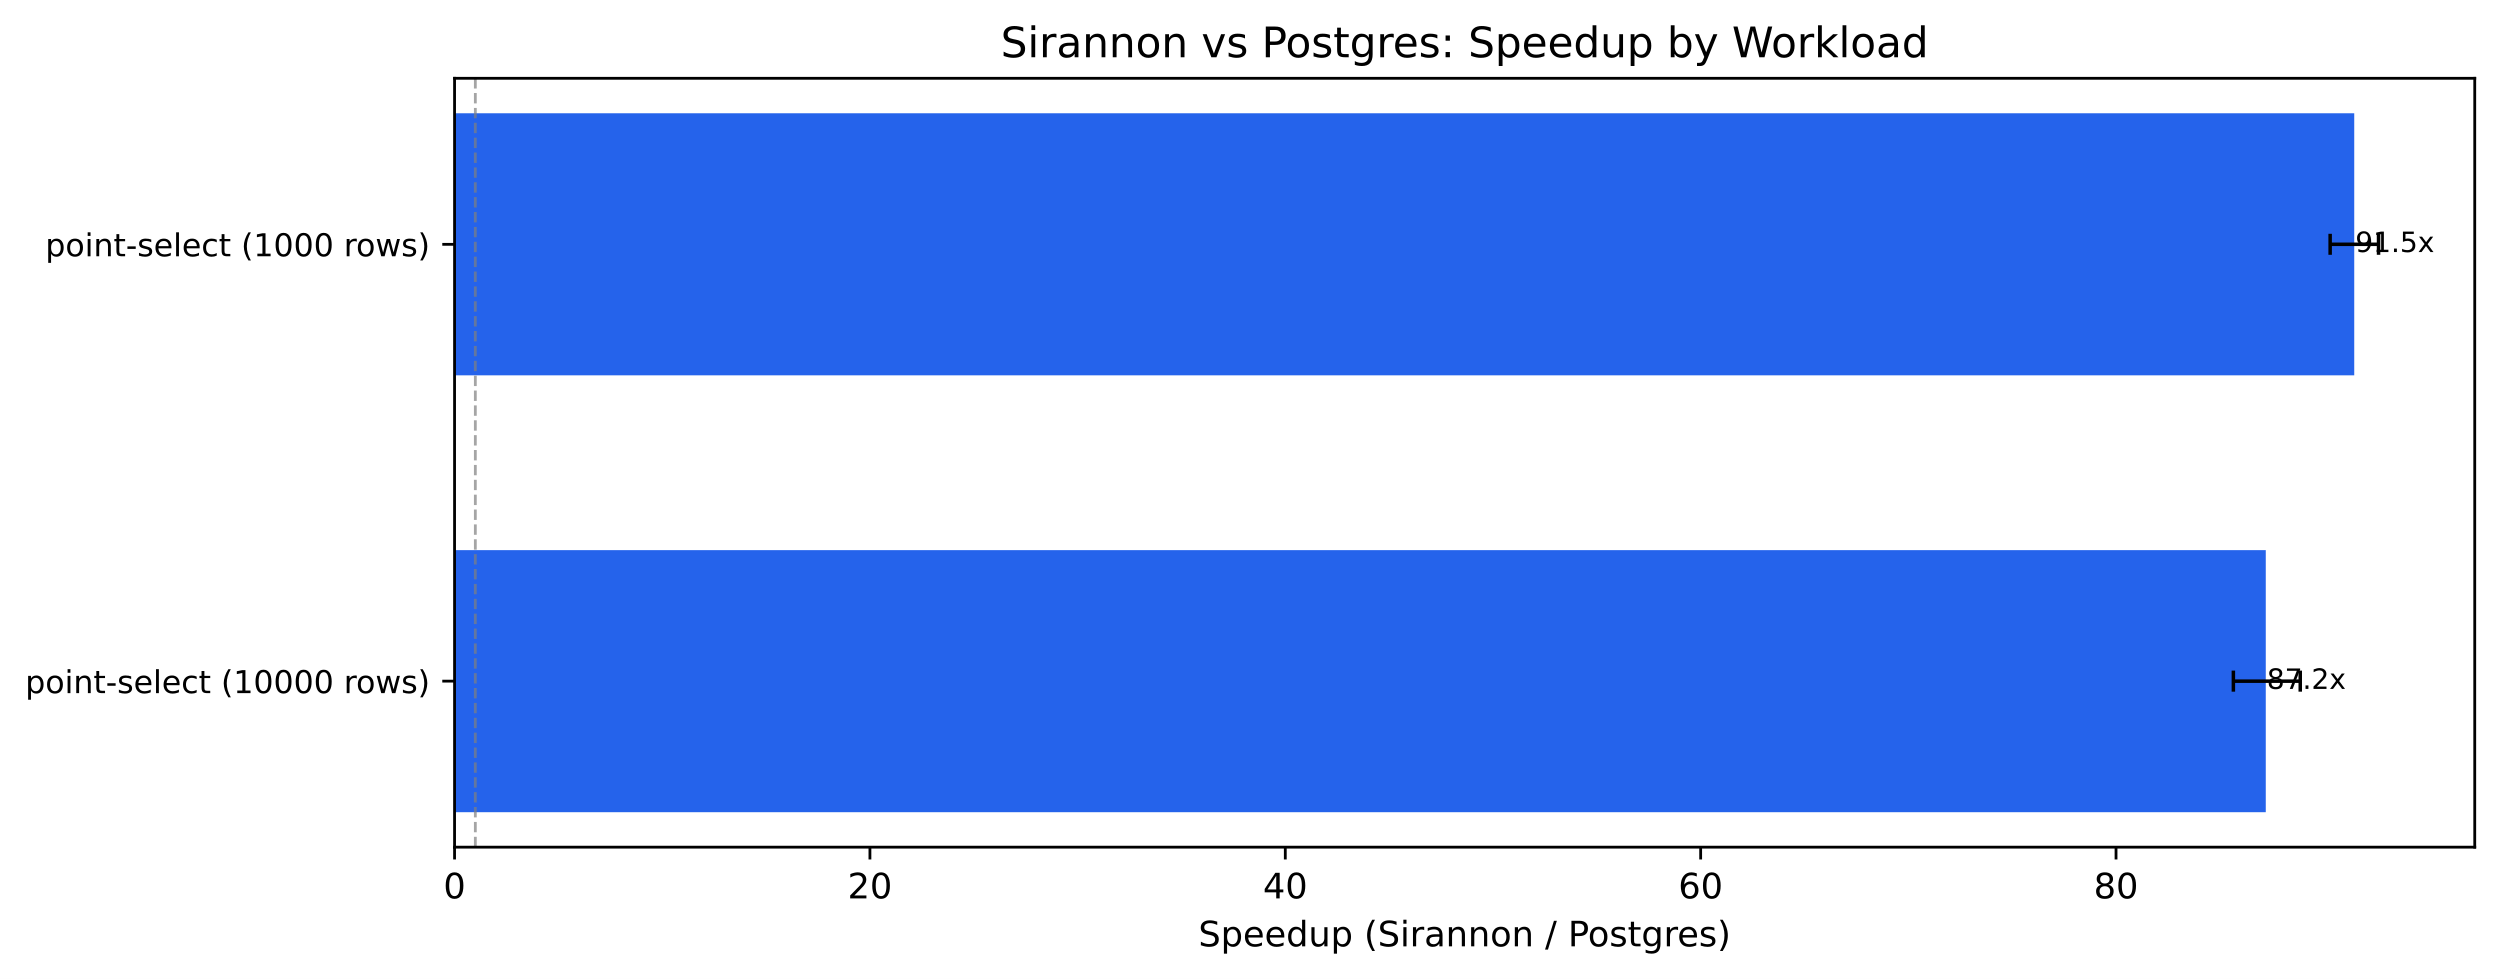
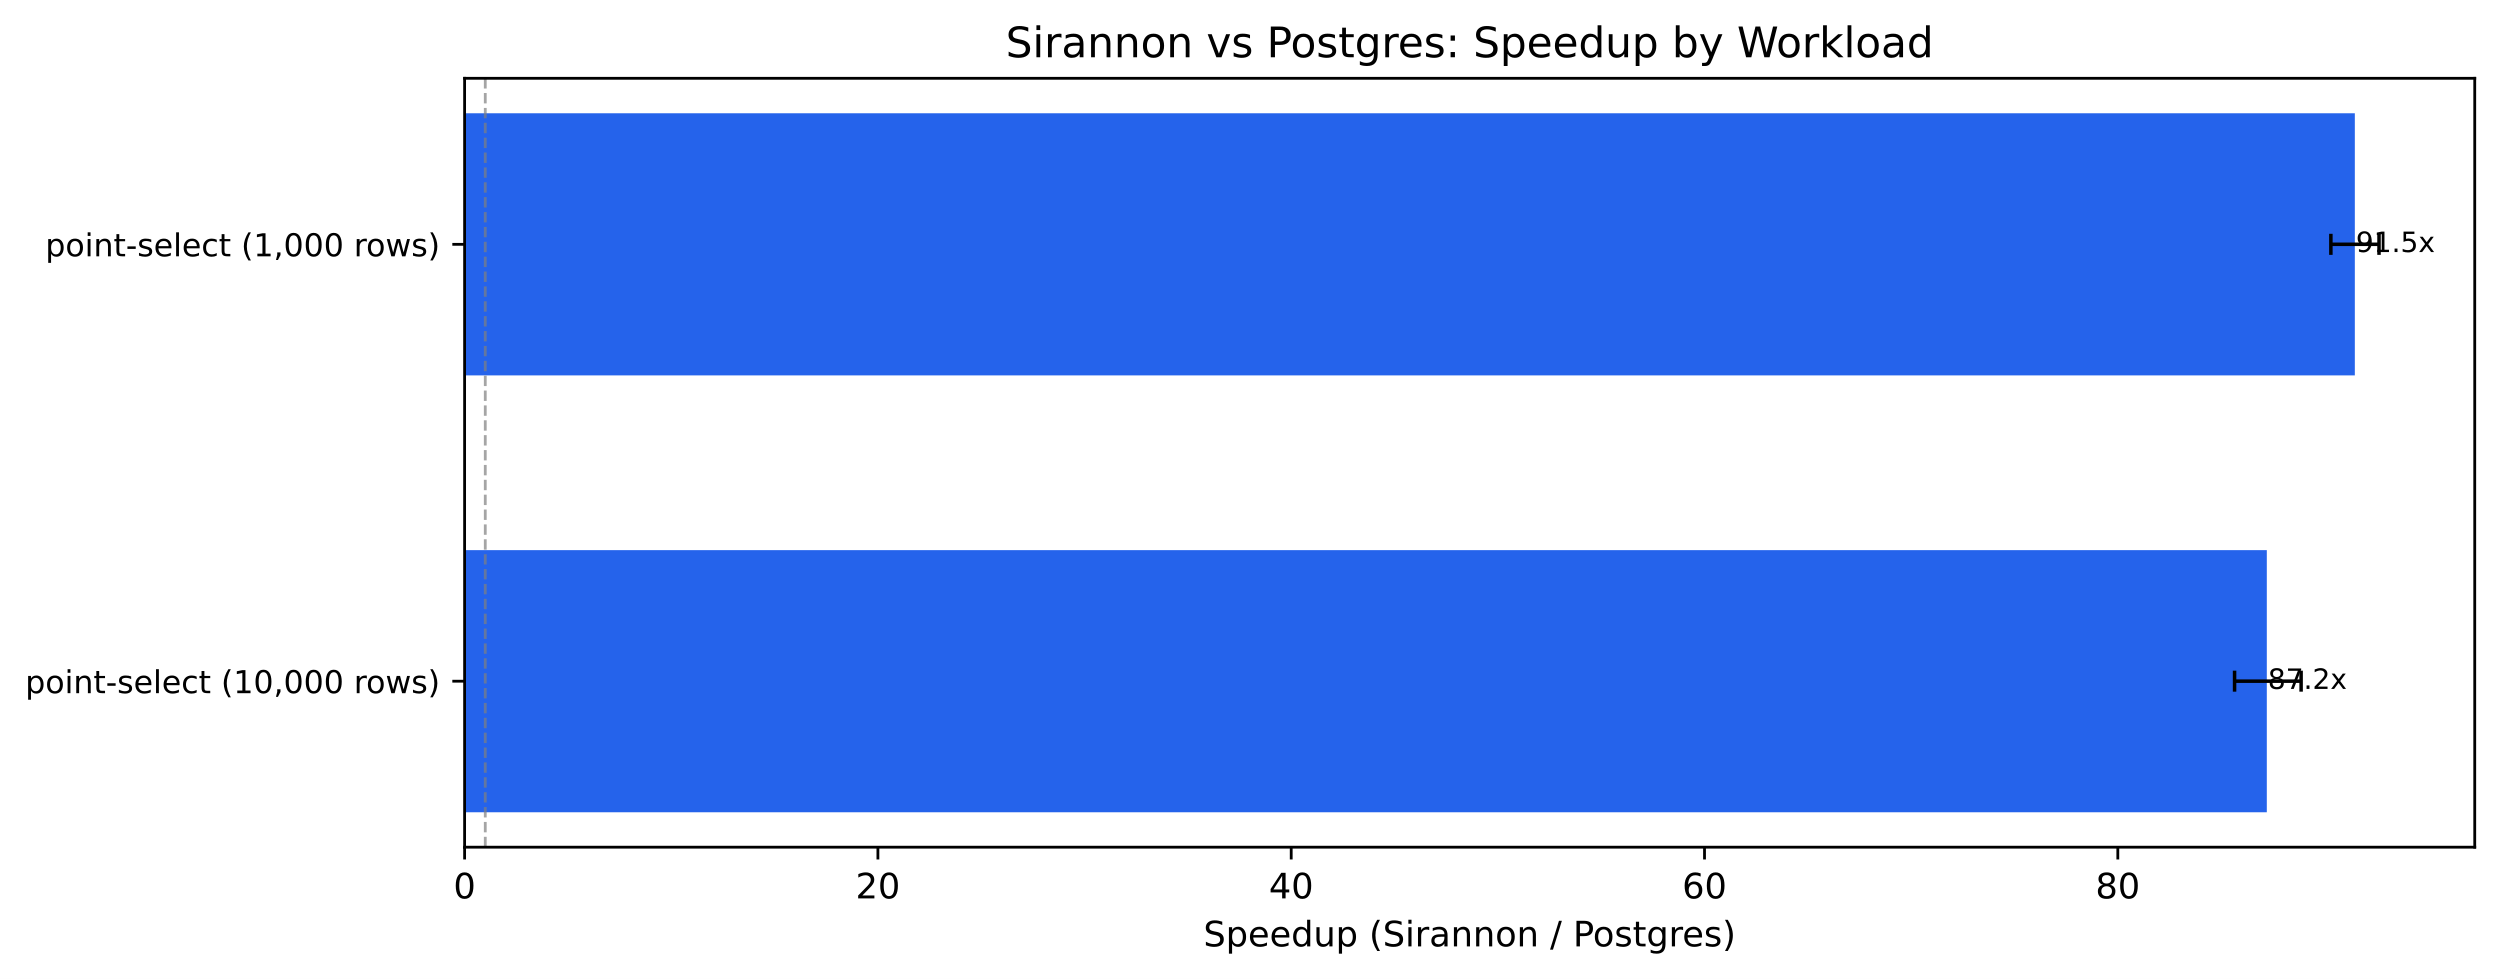
- <svg xmlns="http://www.w3.org/2000/svg" xmlns:xlink="http://www.w3.org/1999/xlink" width="712.609pt" height="279.034pt" viewBox="0 0 712.609 279.034" version="1.1">
+ <svg xmlns="http://www.w3.org/2000/svg" xmlns:xlink="http://www.w3.org/1999/xlink" width="712.589pt" height="279.034pt" viewBox="0 0 712.589 279.034" version="1.1">
  <defs>
    <style type="text/css">*{stroke-linejoin: round; stroke-linecap: butt}</style>
  </defs>
  <g id="figure_1">
    <g id="patch_1">
-       <path d="M -0 279.034  L 712.609 279.034  L 712.609 0  L -0 0  z " style="fill: #ffffff" />
+       <path d="M 0 279.034  L 712.589 279.034  L 712.589 0  L 0 0  z " style="fill: #ffffff" />
    </g>
    <g id="axes_1">
      <g id="patch_2">
-         <path d="M 129.569 241.478  L 705.409 241.478  L 705.409 22.318  L 129.569 22.318  z " style="fill: #ffffff" />
+         <path d="M 132.429 241.478  L 705.389 241.478  L 705.389 22.318  L 132.429 22.318  z " style="fill: #ffffff" />
      </g>
      <g id="patch_3">
-         <path d="M 129.569 32.28  L 671.059 32.28  L 671.059 106.994  L 129.569 106.994  z " clip-path="url(#pe88edfce0e)" style="fill: #2563eb" />
+         <path d="M 132.429 32.28  L 671.211 32.28  L 671.211 106.994  L 132.429 106.994  z " clip-path="url(#p0e4a521fef)" style="fill: #2563eb" />
      </g>
      <g id="patch_4">
-         <path d="M 129.569 156.803  L 645.844 156.803  L 645.844 231.516  L 129.569 231.516  z " clip-path="url(#pe88edfce0e)" style="fill: #2563eb" />
+         <path d="M 132.429 156.803  L 646.122 156.803  L 646.122 231.516  L 132.429 231.516  z " clip-path="url(#p0e4a521fef)" style="fill: #2563eb" />
      </g>
      <g id="matplotlib.axis_1">
        <g id="xtick_1">
          <g id="line2d_1">
            <defs>
-               <path id="m001b589777" d="M 0 0  L 0 3.5  " style="stroke: #000000; stroke-width: 0.8" />
+               <path id="m3df8141fb4" d="M 0 0  L 0 3.5  " style="stroke: #000000; stroke-width: 0.8" />
            </defs>
            <g>
-               <use xlink:href="#m001b589777" x="129.569" y="241.478" style="stroke: #000000; stroke-width: 0.8" />
+               <use xlink:href="#m3df8141fb4" x="132.429" y="241.478" style="stroke: #000000; stroke-width: 0.8" />
            </g>
          </g>
          <g id="text_1">
-             <g transform="translate(126.3875 256.0766) scale(0.1 -0.1)">
+             <g transform="translate(129.2478 256.0766) scale(0.1 -0.1)">
              <defs>
                <path id="DejaVuSans-30" d="M 2034 4250  Q 1547 4250 1301 3770  Q 1056 3291 1056 2328  Q 1056 1369 1301 889  Q 1547 409 2034 409  Q 2525 409 2770 889  Q 3016 1369 3016 2328  Q 3016 3291 2770 3770  Q 2525 4250 2034 4250  z M 2034 4750  Q 2819 4750 3233 4129  Q 3647 3509 3647 2328  Q 3647 1150 3233 529  Q 2819 -91 2034 -91  Q 1250 -91 836 529  Q 422 1150 422 2328  Q 422 3509 836 4129  Q 1250 4750 2034 4750  z " transform="scale(0.015625)" />
              </defs>
              <use xlink:href="#DejaVuSans-30" />
            </g>
          </g>
        </g>
        <g id="xtick_2">
          <g id="line2d_2">
            <g>
-               <use xlink:href="#m001b589777" x="247.967" y="241.478" style="stroke: #000000; stroke-width: 0.8" />
+               <use xlink:href="#m3df8141fb4" x="250.235" y="241.478" style="stroke: #000000; stroke-width: 0.8" />
            </g>
          </g>
          <g id="text_2">
-             <g transform="translate(241.6041 256.0766) scale(0.1 -0.1)">
+             <g transform="translate(243.8723 256.0766) scale(0.1 -0.1)">
              <defs>
                <path id="DejaVuSans-32" d="M 1228 531  L 3431 531  L 3431 0  L 469 0  L 469 531  Q 828 903 1448 1529  Q 2069 2156 2228 2338  Q 2531 2678 2651 2914  Q 2772 3150 2772 3378  Q 2772 3750 2511 3984  Q 2250 4219 1831 4219  Q 1534 4219 1204 4116  Q 875 4013 500 3803  L 500 4441  Q 881 4594 1212 4672  Q 1544 4750 1819 4750  Q 2544 4750 2975 4387  Q 3406 4025 3406 3419  Q 3406 3131 3298 2873  Q 3191 2616 2906 2266  Q 2828 2175 2409 1742  Q 1991 1309 1228 531  z " transform="scale(0.015625)" />
              </defs>
              <use xlink:href="#DejaVuSans-32" />
              <use xlink:href="#DejaVuSans-30" transform="translate(63.62305 0)" />
            </g>
          </g>
        </g>
        <g id="xtick_3">
          <g id="line2d_3">
            <g>
-               <use xlink:href="#m001b589777" x="366.365" y="241.478" style="stroke: #000000; stroke-width: 0.8" />
+               <use xlink:href="#m3df8141fb4" x="368.041" y="241.478" style="stroke: #000000; stroke-width: 0.8" />
            </g>
          </g>
          <g id="text_3">
-             <g transform="translate(360.002 256.0766) scale(0.1 -0.1)">
+             <g transform="translate(361.678 256.0766) scale(0.1 -0.1)">
              <defs>
                <path id="DejaVuSans-34" d="M 2419 4116  L 825 1625  L 2419 1625  L 2419 4116  z M 2253 4666  L 3047 4666  L 3047 1625  L 3713 1625  L 3713 1100  L 3047 1100  L 3047 0  L 2419 0  L 2419 1100  L 313 1100  L 313 1709  L 2253 4666  z " transform="scale(0.015625)" />
              </defs>
              <use xlink:href="#DejaVuSans-34" />
              <use xlink:href="#DejaVuSans-30" transform="translate(63.62305 0)" />
            </g>
          </g>
        </g>
        <g id="xtick_4">
          <g id="line2d_4">
            <g>
-               <use xlink:href="#m001b589777" x="484.762" y="241.478" style="stroke: #000000; stroke-width: 0.8" />
+               <use xlink:href="#m3df8141fb4" x="485.846" y="241.478" style="stroke: #000000; stroke-width: 0.8" />
            </g>
          </g>
          <g id="text_4">
-             <g transform="translate(478.3999 256.0766) scale(0.1 -0.1)">
+             <g transform="translate(479.4838 256.0766) scale(0.1 -0.1)">
              <defs>
                <path id="DejaVuSans-36" d="M 2113 2584  Q 1688 2584 1439 2293  Q 1191 2003 1191 1497  Q 1191 994 1439 701  Q 1688 409 2113 409  Q 2538 409 2786 701  Q 3034 994 3034 1497  Q 3034 2003 2786 2293  Q 2538 2584 2113 2584  z M 3366 4563  L 3366 3988  Q 3128 4100 2886 4159  Q 2644 4219 2406 4219  Q 1781 4219 1451 3797  Q 1122 3375 1075 2522  Q 1259 2794 1537 2939  Q 1816 3084 2150 3084  Q 2853 3084 3261 2657  Q 3669 2231 3669 1497  Q 3669 778 3244 343  Q 2819 -91 2113 -91  Q 1303 -91 875 529  Q 447 1150 447 2328  Q 447 3434 972 4092  Q 1497 4750 2381 4750  Q 2619 4750 2861 4703  Q 3103 4656 3366 4563  z " transform="scale(0.015625)" />
              </defs>
              <use xlink:href="#DejaVuSans-36" />
              <use xlink:href="#DejaVuSans-30" transform="translate(63.62305 0)" />
            </g>
          </g>
        </g>
        <g id="xtick_5">
          <g id="line2d_5">
            <g>
-               <use xlink:href="#m001b589777" x="603.16" y="241.478" style="stroke: #000000; stroke-width: 0.8" />
+               <use xlink:href="#m3df8141fb4" x="603.652" y="241.478" style="stroke: #000000; stroke-width: 0.8" />
            </g>
          </g>
          <g id="text_5">
-             <g transform="translate(596.7978 256.0766) scale(0.1 -0.1)">
+             <g transform="translate(597.2895 256.0766) scale(0.1 -0.1)">
              <defs>
                <path id="DejaVuSans-38" d="M 2034 2216  Q 1584 2216 1326 1975  Q 1069 1734 1069 1313  Q 1069 891 1326 650  Q 1584 409 2034 409  Q 2484 409 2743 651  Q 3003 894 3003 1313  Q 3003 1734 2745 1975  Q 2488 2216 2034 2216  z M 1403 2484  Q 997 2584 770 2862  Q 544 3141 544 3541  Q 544 4100 942 4425  Q 1341 4750 2034 4750  Q 2731 4750 3128 4425  Q 3525 4100 3525 3541  Q 3525 3141 3298 2862  Q 3072 2584 2669 2484  Q 3125 2378 3379 2068  Q 3634 1759 3634 1313  Q 3634 634 3220 271  Q 2806 -91 2034 -91  Q 1263 -91 848 271  Q 434 634 434 1313  Q 434 1759 690 2068  Q 947 2378 1403 2484  z M 1172 3481  Q 1172 3119 1398 2916  Q 1625 2713 2034 2713  Q 2441 2713 2670 2916  Q 2900 3119 2900 3481  Q 2900 3844 2670 4047  Q 2441 4250 2034 4250  Q 1625 4250 1398 4047  Q 1172 3844 1172 3481  z " transform="scale(0.015625)" />
              </defs>
              <use xlink:href="#DejaVuSans-38" />
              <use xlink:href="#DejaVuSans-30" transform="translate(63.62305 0)" />
            </g>
          </g>
        </g>
        <g id="text_6">
-           <g transform="translate(341.6122 269.7547) scale(0.1 -0.1)">
+           <g transform="translate(343.0325 269.7547) scale(0.1 -0.1)">
            <defs>
              <path id="DejaVuSans-53" d="M 3425 4513  L 3425 3897  Q 3066 4069 2747 4153  Q 2428 4238 2131 4238  Q 1616 4238 1336 4038  Q 1056 3838 1056 3469  Q 1056 3159 1242 3001  Q 1428 2844 1947 2747  L 2328 2669  Q 3034 2534 3370 2195  Q 3706 1856 3706 1288  Q 3706 609 3251 259  Q 2797 -91 1919 -91  Q 1588 -91 1214 -16  Q 841 59 441 206  L 441 856  Q 825 641 1194 531  Q 1563 422 1919 422  Q 2459 422 2753 634  Q 3047 847 3047 1241  Q 3047 1584 2836 1778  Q 2625 1972 2144 2069  L 1759 2144  Q 1053 2284 737 2584  Q 422 2884 422 3419  Q 422 4038 858 4394  Q 1294 4750 2059 4750  Q 2388 4750 2728 4690  Q 3069 4631 3425 4513  z " transform="scale(0.015625)" />
              <path id="DejaVuSans-70" d="M 1159 525  L 1159 -1331  L 581 -1331  L 581 3500  L 1159 3500  L 1159 2969  Q 1341 3281 1617 3432  Q 1894 3584 2278 3584  Q 2916 3584 3314 3078  Q 3713 2572 3713 1747  Q 3713 922 3314 415  Q 2916 -91 2278 -91  Q 1894 -91 1617 61  Q 1341 213 1159 525  z M 3116 1747  Q 3116 2381 2855 2742  Q 2594 3103 2138 3103  Q 1681 3103 1420 2742  Q 1159 2381 1159 1747  Q 1159 1113 1420 752  Q 1681 391 2138 391  Q 2594 391 2855 752  Q 3116 1113 3116 1747  z " transform="scale(0.015625)" />
              <path id="DejaVuSans-65" d="M 3597 1894  L 3597 1613  L 953 1613  Q 991 1019 1311 708  Q 1631 397 2203 397  Q 2534 397 2845 478  Q 3156 559 3463 722  L 3463 178  Q 3153 47 2828 -22  Q 2503 -91 2169 -91  Q 1331 -91 842 396  Q 353 884 353 1716  Q 353 2575 817 3079  Q 1281 3584 2069 3584  Q 2775 3584 3186 3129  Q 3597 2675 3597 1894  z M 3022 2063  Q 3016 2534 2758 2815  Q 2500 3097 2075 3097  Q 1594 3097 1305 2825  Q 1016 2553 972 2059  L 3022 2063  z " transform="scale(0.015625)" />
              <path id="DejaVuSans-64" d="M 2906 2969  L 2906 4863  L 3481 4863  L 3481 0  L 2906 0  L 2906 525  Q 2725 213 2448 61  Q 2172 -91 1784 -91  Q 1150 -91 751 415  Q 353 922 353 1747  Q 353 2572 751 3078  Q 1150 3584 1784 3584  Q 2172 3584 2448 3432  Q 2725 3281 2906 2969  z M 947 1747  Q 947 1113 1208 752  Q 1469 391 1925 391  Q 2381 391 2643 752  Q 2906 1113 2906 1747  Q 2906 2381 2643 2742  Q 2381 3103 1925 3103  Q 1469 3103 1208 2742  Q 947 2381 947 1747  z " transform="scale(0.015625)" />
              <path id="DejaVuSans-75" d="M 544 1381  L 544 3500  L 1119 3500  L 1119 1403  Q 1119 906 1312 657  Q 1506 409 1894 409  Q 2359 409 2629 706  Q 2900 1003 2900 1516  L 2900 3500  L 3475 3500  L 3475 0  L 2900 0  L 2900 538  Q 2691 219 2414 64  Q 2138 -91 1772 -91  Q 1169 -91 856 284  Q 544 659 544 1381  z M 1991 3584  L 1991 3584  z " transform="scale(0.015625)" />
              <path id="DejaVuSans-20" transform="scale(0.015625)" />
              <path id="DejaVuSans-28" d="M 1984 4856  Q 1566 4138 1362 3434  Q 1159 2731 1159 2009  Q 1159 1288 1364 580  Q 1569 -128 1984 -844  L 1484 -844  Q 1016 -109 783 600  Q 550 1309 550 2009  Q 550 2706 781 3412  Q 1013 4119 1484 4856  L 1984 4856  z " transform="scale(0.015625)" />
              <path id="DejaVuSans-69" d="M 603 3500  L 1178 3500  L 1178 0  L 603 0  L 603 3500  z M 603 4863  L 1178 4863  L 1178 4134  L 603 4134  L 603 4863  z " transform="scale(0.015625)" />
              <path id="DejaVuSans-72" d="M 2631 2963  Q 2534 3019 2420 3045  Q 2306 3072 2169 3072  Q 1681 3072 1420 2755  Q 1159 2438 1159 1844  L 1159 0  L 581 0  L 581 3500  L 1159 3500  L 1159 2956  Q 1341 3275 1631 3429  Q 1922 3584 2338 3584  Q 2397 3584 2469 3576  Q 2541 3569 2628 3553  L 2631 2963  z " transform="scale(0.015625)" />
              <path id="DejaVuSans-61" d="M 2194 1759  Q 1497 1759 1228 1600  Q 959 1441 959 1056  Q 959 750 1161 570  Q 1363 391 1709 391  Q 2188 391 2477 730  Q 2766 1069 2766 1631  L 2766 1759  L 2194 1759  z M 3341 1997  L 3341 0  L 2766 0  L 2766 531  Q 2569 213 2275 61  Q 1981 -91 1556 -91  Q 1019 -91 701 211  Q 384 513 384 1019  Q 384 1609 779 1909  Q 1175 2209 1959 2209  L 2766 2209  L 2766 2266  Q 2766 2663 2505 2880  Q 2244 3097 1772 3097  Q 1472 3097 1187 3025  Q 903 2953 641 2809  L 641 3341  Q 956 3463 1253 3523  Q 1550 3584 1831 3584  Q 2591 3584 2966 3190  Q 3341 2797 3341 1997  z " transform="scale(0.015625)" />
              <path id="DejaVuSans-6e" d="M 3513 2113  L 3513 0  L 2938 0  L 2938 2094  Q 2938 2591 2744 2837  Q 2550 3084 2163 3084  Q 1697 3084 1428 2787  Q 1159 2491 1159 1978  L 1159 0  L 581 0  L 581 3500  L 1159 3500  L 1159 2956  Q 1366 3272 1645 3428  Q 1925 3584 2291 3584  Q 2894 3584 3203 3211  Q 3513 2838 3513 2113  z " transform="scale(0.015625)" />
              <path id="DejaVuSans-6f" d="M 1959 3097  Q 1497 3097 1228 2736  Q 959 2375 959 1747  Q 959 1119 1226 758  Q 1494 397 1959 397  Q 2419 397 2687 759  Q 2956 1122 2956 1747  Q 2956 2369 2687 2733  Q 2419 3097 1959 3097  z M 1959 3584  Q 2709 3584 3137 3096  Q 3566 2609 3566 1747  Q 3566 888 3137 398  Q 2709 -91 1959 -91  Q 1206 -91 779 398  Q 353 888 353 1747  Q 353 2609 779 3096  Q 1206 3584 1959 3584  z " transform="scale(0.015625)" />
              <path id="DejaVuSans-2f" d="M 1625 4666  L 2156 4666  L 531 -594  L 0 -594  L 1625 4666  z " transform="scale(0.015625)" />
              <path id="DejaVuSans-50" d="M 1259 4147  L 1259 2394  L 2053 2394  Q 2494 2394 2734 2622  Q 2975 2850 2975 3272  Q 2975 3691 2734 3919  Q 2494 4147 2053 4147  L 1259 4147  z M 628 4666  L 2053 4666  Q 2838 4666 3239 4311  Q 3641 3956 3641 3272  Q 3641 2581 3239 2228  Q 2838 1875 2053 1875  L 1259 1875  L 1259 0  L 628 0  L 628 4666  z " transform="scale(0.015625)" />
              <path id="DejaVuSans-73" d="M 2834 3397  L 2834 2853  Q 2591 2978 2328 3040  Q 2066 3103 1784 3103  Q 1356 3103 1142 2972  Q 928 2841 928 2578  Q 928 2378 1081 2264  Q 1234 2150 1697 2047  L 1894 2003  Q 2506 1872 2764 1633  Q 3022 1394 3022 966  Q 3022 478 2636 193  Q 2250 -91 1575 -91  Q 1294 -91 989 -36  Q 684 19 347 128  L 347 722  Q 666 556 975 473  Q 1284 391 1588 391  Q 1994 391 2212 530  Q 2431 669 2431 922  Q 2431 1156 2273 1281  Q 2116 1406 1581 1522  L 1381 1569  Q 847 1681 609 1914  Q 372 2147 372 2553  Q 372 3047 722 3315  Q 1072 3584 1716 3584  Q 2034 3584 2315 3537  Q 2597 3491 2834 3397  z " transform="scale(0.015625)" />
              <path id="DejaVuSans-74" d="M 1172 4494  L 1172 3500  L 2356 3500  L 2356 3053  L 1172 3053  L 1172 1153  Q 1172 725 1289 603  Q 1406 481 1766 481  L 2356 481  L 2356 0  L 1766 0  Q 1100 0 847 248  Q 594 497 594 1153  L 594 3053  L 172 3053  L 172 3500  L 594 3500  L 594 4494  L 1172 4494  z " transform="scale(0.015625)" />
              <path id="DejaVuSans-67" d="M 2906 1791  Q 2906 2416 2648 2759  Q 2391 3103 1925 3103  Q 1463 3103 1205 2759  Q 947 2416 947 1791  Q 947 1169 1205 825  Q 1463 481 1925 481  Q 2391 481 2648 825  Q 2906 1169 2906 1791  z M 3481 434  Q 3481 -459 3084 -895  Q 2688 -1331 1869 -1331  Q 1566 -1331 1297 -1286  Q 1028 -1241 775 -1147  L 775 -588  Q 1028 -725 1275 -790  Q 1522 -856 1778 -856  Q 2344 -856 2625 -561  Q 2906 -266 2906 331  L 2906 616  Q 2728 306 2450 153  Q 2172 0 1784 0  Q 1141 0 747 490  Q 353 981 353 1791  Q 353 2603 747 3093  Q 1141 3584 1784 3584  Q 2172 3584 2450 3431  Q 2728 3278 2906 2969  L 2906 3500  L 3481 3500  L 3481 434  z " transform="scale(0.015625)" />
              <path id="DejaVuSans-29" d="M 513 4856  L 1013 4856  Q 1481 4119 1714 3412  Q 1947 2706 1947 2009  Q 1947 1309 1714 600  Q 1481 -109 1013 -844  L 513 -844  Q 928 -128 1133 580  Q 1338 1288 1338 2009  Q 1338 2731 1133 3434  Q 928 4138 513 4856  z " transform="scale(0.015625)" />
            </defs>
            <use xlink:href="#DejaVuSans-53" />
            <use xlink:href="#DejaVuSans-70" transform="translate(63.47656 0)" />
            <use xlink:href="#DejaVuSans-65" transform="translate(126.9531 0)" />
            <use xlink:href="#DejaVuSans-65" transform="translate(188.4766 0)" />
            <use xlink:href="#DejaVuSans-64" transform="translate(250 0)" />
            <use xlink:href="#DejaVuSans-75" transform="translate(313.4766 0)" />
            <use xlink:href="#DejaVuSans-70" transform="translate(376.8555 0)" />
            <use xlink:href="#DejaVuSans-20" transform="translate(440.332 0)" />
            <use xlink:href="#DejaVuSans-28" transform="translate(472.1191 0)" />
            <use xlink:href="#DejaVuSans-53" transform="translate(511.1328 0)" />
            <use xlink:href="#DejaVuSans-69" transform="translate(574.6094 0)" />
            <use xlink:href="#DejaVuSans-72" transform="translate(602.3926 0)" />
            <use xlink:href="#DejaVuSans-61" transform="translate(643.5059 0)" />
            <use xlink:href="#DejaVuSans-6e" transform="translate(704.7852 0)" />
            <use xlink:href="#DejaVuSans-6e" transform="translate(768.1641 0)" />
            <use xlink:href="#DejaVuSans-6f" transform="translate(831.543 0)" />
            <use xlink:href="#DejaVuSans-6e" transform="translate(892.7246 0)" />
            <use xlink:href="#DejaVuSans-20" transform="translate(956.1035 0)" />
            <use xlink:href="#DejaVuSans-2f" transform="translate(987.8906 0)" />
            <use xlink:href="#DejaVuSans-20" transform="translate(1021.582 0)" />
            <use xlink:href="#DejaVuSans-50" transform="translate(1053.369 0)" />
            <use xlink:href="#DejaVuSans-6f" transform="translate(1110.047 0)" />
            <use xlink:href="#DejaVuSans-73" transform="translate(1171.229 0)" />
            <use xlink:href="#DejaVuSans-74" transform="translate(1223.328 0)" />
            <use xlink:href="#DejaVuSans-67" transform="translate(1262.537 0)" />
            <use xlink:href="#DejaVuSans-72" transform="translate(1326.014 0)" />
            <use xlink:href="#DejaVuSans-65" transform="translate(1364.877 0)" />
            <use xlink:href="#DejaVuSans-73" transform="translate(1426.4 0)" />
            <use xlink:href="#DejaVuSans-29" transform="translate(1478.5 0)" />
          </g>
        </g>
      </g>
      <g id="matplotlib.axis_2">
        <g id="ytick_1">
          <g id="line2d_6">
            <defs>
-               <path id="maa2da57cb0" d="M 0 0  L -3.5 0  " style="stroke: #000000; stroke-width: 0.8" />
+               <path id="m1ead3f80ea" d="M 0 0  L -3.5 0  " style="stroke: #000000; stroke-width: 0.8" />
            </defs>
            <g>
-               <use xlink:href="#maa2da57cb0" x="129.569" y="69.637" style="stroke: #000000; stroke-width: 0.8" />
+               <use xlink:href="#m1ead3f80ea" x="132.429" y="69.637" style="stroke: #000000; stroke-width: 0.8" />
            </g>
          </g>
          <g id="text_7">
            <g transform="translate(12.92625 73.05606) scale(0.09 -0.09)">
              <defs>
                <path id="DejaVuSans-2d" d="M 313 2009  L 1997 2009  L 1997 1497  L 313 1497  L 313 2009  z " transform="scale(0.015625)" />
                <path id="DejaVuSans-6c" d="M 603 4863  L 1178 4863  L 1178 0  L 603 0  L 603 4863  z " transform="scale(0.015625)" />
                <path id="DejaVuSans-63" d="M 3122 3366  L 3122 2828  Q 2878 2963 2633 3030  Q 2388 3097 2138 3097  Q 1578 3097 1268 2742  Q 959 2388 959 1747  Q 959 1106 1268 751  Q 1578 397 2138 397  Q 2388 397 2633 464  Q 2878 531 3122 666  L 3122 134  Q 2881 22 2623 -34  Q 2366 -91 2075 -91  Q 1284 -91 818 406  Q 353 903 353 1747  Q 353 2603 823 3093  Q 1294 3584 2113 3584  Q 2378 3584 2631 3529  Q 2884 3475 3122 3366  z " transform="scale(0.015625)" />
                <path id="DejaVuSans-31" d="M 794 531  L 1825 531  L 1825 4091  L 703 3866  L 703 4441  L 1819 4666  L 2450 4666  L 2450 531  L 3481 531  L 3481 0  L 794 0  L 794 531  z " transform="scale(0.015625)" />
+                 <path id="DejaVuSans-2c" d="M 750 794  L 1409 794  L 1409 256  L 897 -744  L 494 -744  L 750 256  L 750 794  z " transform="scale(0.015625)" />
                <path id="DejaVuSans-77" d="M 269 3500  L 844 3500  L 1563 769  L 2278 3500  L 2956 3500  L 3675 769  L 4391 3500  L 4966 3500  L 4050 0  L 3372 0  L 2619 2869  L 1863 0  L 1184 0  L 269 3500  z " transform="scale(0.015625)" />
              </defs>
              <use xlink:href="#DejaVuSans-70" />
              <use xlink:href="#DejaVuSans-6f" transform="translate(63.47656 0)" />
              <use xlink:href="#DejaVuSans-69" transform="translate(124.6582 0)" />
              <use xlink:href="#DejaVuSans-6e" transform="translate(152.4414 0)" />
              <use xlink:href="#DejaVuSans-74" transform="translate(215.8203 0)" />
              <use xlink:href="#DejaVuSans-2d" transform="translate(255.0293 0)" />
              <use xlink:href="#DejaVuSans-73" transform="translate(291.1133 0)" />
              <use xlink:href="#DejaVuSans-65" transform="translate(343.2129 0)" />
              <use xlink:href="#DejaVuSans-6c" transform="translate(404.7363 0)" />
              <use xlink:href="#DejaVuSans-65" transform="translate(432.5195 0)" />
              <use xlink:href="#DejaVuSans-63" transform="translate(494.043 0)" />
              <use xlink:href="#DejaVuSans-74" transform="translate(549.0234 0)" />
              <use xlink:href="#DejaVuSans-20" transform="translate(588.2324 0)" />
              <use xlink:href="#DejaVuSans-28" transform="translate(620.0195 0)" />
              <use xlink:href="#DejaVuSans-31" transform="translate(659.0332 0)" />
-               <use xlink:href="#DejaVuSans-30" transform="translate(722.6562 0)" />
-               <use xlink:href="#DejaVuSans-30" transform="translate(786.2793 0)" />
-               <use xlink:href="#DejaVuSans-30" transform="translate(849.9023 0)" />
-               <use xlink:href="#DejaVuSans-20" transform="translate(913.5254 0)" />
-               <use xlink:href="#DejaVuSans-72" transform="translate(945.3125 0)" />
-               <use xlink:href="#DejaVuSans-6f" transform="translate(984.1758 0)" />
-               <use xlink:href="#DejaVuSans-77" transform="translate(1045.357 0)" />
-               <use xlink:href="#DejaVuSans-73" transform="translate(1127.145 0)" />
-               <use xlink:href="#DejaVuSans-29" transform="translate(1179.244 0)" />
+               <use xlink:href="#DejaVuSans-2c" transform="translate(722.6562 0)" />
+               <use xlink:href="#DejaVuSans-30" transform="translate(754.4434 0)" />
+               <use xlink:href="#DejaVuSans-30" transform="translate(818.0664 0)" />
+               <use xlink:href="#DejaVuSans-30" transform="translate(881.6895 0)" />
+               <use xlink:href="#DejaVuSans-20" transform="translate(945.3125 0)" />
+               <use xlink:href="#DejaVuSans-72" transform="translate(977.0996 0)" />
+               <use xlink:href="#DejaVuSans-6f" transform="translate(1015.963 0)" />
+               <use xlink:href="#DejaVuSans-77" transform="translate(1077.145 0)" />
+               <use xlink:href="#DejaVuSans-73" transform="translate(1158.932 0)" />
+               <use xlink:href="#DejaVuSans-29" transform="translate(1211.031 0)" />
            </g>
          </g>
        </g>
        <g id="ytick_2">
          <g id="line2d_7">
            <g>
-               <use xlink:href="#maa2da57cb0" x="129.569" y="194.159" style="stroke: #000000; stroke-width: 0.8" />
+               <use xlink:href="#m1ead3f80ea" x="132.429" y="194.159" style="stroke: #000000; stroke-width: 0.8" />
            </g>
          </g>
          <g id="text_8">
            <g transform="translate(7.2 197.5788) scale(0.09 -0.09)">
              <use xlink:href="#DejaVuSans-70" />
              <use xlink:href="#DejaVuSans-6f" transform="translate(63.47656 0)" />
              <use xlink:href="#DejaVuSans-69" transform="translate(124.6582 0)" />
              <use xlink:href="#DejaVuSans-6e" transform="translate(152.4414 0)" />
              <use xlink:href="#DejaVuSans-74" transform="translate(215.8203 0)" />
              <use xlink:href="#DejaVuSans-2d" transform="translate(255.0293 0)" />
              <use xlink:href="#DejaVuSans-73" transform="translate(291.1133 0)" />
              <use xlink:href="#DejaVuSans-65" transform="translate(343.2129 0)" />
              <use xlink:href="#DejaVuSans-6c" transform="translate(404.7363 0)" />
              <use xlink:href="#DejaVuSans-65" transform="translate(432.5195 0)" />
              <use xlink:href="#DejaVuSans-63" transform="translate(494.043 0)" />
              <use xlink:href="#DejaVuSans-74" transform="translate(549.0234 0)" />
              <use xlink:href="#DejaVuSans-20" transform="translate(588.2324 0)" />
              <use xlink:href="#DejaVuSans-28" transform="translate(620.0195 0)" />
              <use xlink:href="#DejaVuSans-31" transform="translate(659.0332 0)" />
              <use xlink:href="#DejaVuSans-30" transform="translate(722.6562 0)" />
-               <use xlink:href="#DejaVuSans-30" transform="translate(786.2793 0)" />
-               <use xlink:href="#DejaVuSans-30" transform="translate(849.9023 0)" />
-               <use xlink:href="#DejaVuSans-30" transform="translate(913.5254 0)" />
-               <use xlink:href="#DejaVuSans-20" transform="translate(977.1484 0)" />
-               <use xlink:href="#DejaVuSans-72" transform="translate(1008.936 0)" />
-               <use xlink:href="#DejaVuSans-6f" transform="translate(1047.799 0)" />
-               <use xlink:href="#DejaVuSans-77" transform="translate(1108.98 0)" />
-               <use xlink:href="#DejaVuSans-73" transform="translate(1190.768 0)" />
-               <use xlink:href="#DejaVuSans-29" transform="translate(1242.867 0)" />
+               <use xlink:href="#DejaVuSans-2c" transform="translate(786.2793 0)" />
+               <use xlink:href="#DejaVuSans-30" transform="translate(818.0664 0)" />
+               <use xlink:href="#DejaVuSans-30" transform="translate(881.6895 0)" />
+               <use xlink:href="#DejaVuSans-30" transform="translate(945.3125 0)" />
+               <use xlink:href="#DejaVuSans-20" transform="translate(1008.936 0)" />
+               <use xlink:href="#DejaVuSans-72" transform="translate(1040.723 0)" />
+               <use xlink:href="#DejaVuSans-6f" transform="translate(1079.586 0)" />
+               <use xlink:href="#DejaVuSans-77" transform="translate(1140.768 0)" />
+               <use xlink:href="#DejaVuSans-73" transform="translate(1222.555 0)" />
+               <use xlink:href="#DejaVuSans-29" transform="translate(1274.654 0)" />
            </g>
          </g>
        </g>
      </g>
      <g id="LineCollection_1">
-         <path d="M 664.194 69.637  L 677.988 69.637  " clip-path="url(#pe88edfce0e)" style="fill: none; stroke: #000000" />
+         <path d="M 664.381 69.637  L 678.105 69.637  " clip-path="url(#p0e4a521fef)" style="fill: none; stroke: #000000" />
      </g>
      <g id="line2d_8">
        <defs>
-           <path id="m50033da874" d="M 0 3  L 0 -3  " style="stroke: #000000" />
+           <path id="m7d55aa27e5" d="M 0 3  L 0 -3  " style="stroke: #000000" />
        </defs>
-         <g clip-path="url(#pe88edfce0e)">
-           <use xlink:href="#m50033da874" x="664.194" y="69.637" style="stroke: #000000" />
+         <g clip-path="url(#p0e4a521fef)">
+           <use xlink:href="#m7d55aa27e5" x="664.381" y="69.637" style="stroke: #000000" />
        </g>
      </g>
      <g id="line2d_9">
-         <g clip-path="url(#pe88edfce0e)">
-           <use xlink:href="#m50033da874" x="677.988" y="69.637" style="stroke: #000000" />
+         <g clip-path="url(#p0e4a521fef)">
+           <use xlink:href="#m7d55aa27e5" x="678.105" y="69.637" style="stroke: #000000" />
        </g>
      </g>
      <g id="LineCollection_2">
-         <path d="M 636.608 194.159  L 655.67 194.159  " clip-path="url(#pe88edfce0e)" style="fill: none; stroke: #000000" />
+         <path d="M 636.932 194.159  L 655.899 194.159  " clip-path="url(#p0e4a521fef)" style="fill: none; stroke: #000000" />
      </g>
      <g id="line2d_10">
-         <g clip-path="url(#pe88edfce0e)">
-           <use xlink:href="#m50033da874" x="636.608" y="194.159" style="stroke: #000000" />
+         <g clip-path="url(#p0e4a521fef)">
+           <use xlink:href="#m7d55aa27e5" x="636.932" y="194.159" style="stroke: #000000" />
        </g>
      </g>
      <g id="line2d_11">
-         <g clip-path="url(#pe88edfce0e)">
-           <use xlink:href="#m50033da874" x="655.67" y="194.159" style="stroke: #000000" />
+         <g clip-path="url(#p0e4a521fef)">
+           <use xlink:href="#m7d55aa27e5" x="655.899" y="194.159" style="stroke: #000000" />
        </g>
      </g>
      <g id="line2d_12">
-         <path d="M 135.489 241.478  L 135.489 22.318  " clip-path="url(#pe88edfce0e)" style="fill: none; stroke-dasharray: 2.96,1.28; stroke-dashoffset: 0; stroke: #808080; stroke-opacity: 0.7; stroke-width: 0.8" />
+         <path d="M 138.319 241.478  L 138.319 22.318  " clip-path="url(#p0e4a521fef)" style="fill: none; stroke-dasharray: 2.96,1.28; stroke-dashoffset: 0; stroke: #808080; stroke-opacity: 0.7; stroke-width: 0.8" />
      </g>
      <g id="patch_5">
-         <path d="M 129.569 241.478  L 129.569 22.318  " style="fill: none; stroke: #000000; stroke-width: 0.8; stroke-linejoin: miter; stroke-linecap: square" />
+         <path d="M 132.429 241.478  L 132.429 22.318  " style="fill: none; stroke: #000000; stroke-width: 0.8; stroke-linejoin: miter; stroke-linecap: square" />
      </g>
      <g id="patch_6">
-         <path d="M 705.409 241.478  L 705.409 22.318  " style="fill: none; stroke: #000000; stroke-width: 0.8; stroke-linejoin: miter; stroke-linecap: square" />
+         <path d="M 705.389 241.478  L 705.389 22.318  " style="fill: none; stroke: #000000; stroke-width: 0.8; stroke-linejoin: miter; stroke-linecap: square" />
      </g>
      <g id="patch_7">
-         <path d="M 129.569 241.478  L 705.409 241.478  " style="fill: none; stroke: #000000; stroke-width: 0.8; stroke-linejoin: miter; stroke-linecap: square" />
+         <path d="M 132.429 241.478  L 705.389 241.478  " style="fill: none; stroke: #000000; stroke-width: 0.8; stroke-linejoin: miter; stroke-linecap: square" />
      </g>
      <g id="patch_8">
-         <path d="M 129.569 22.318  L 705.409 22.318  " style="fill: none; stroke: #000000; stroke-width: 0.8; stroke-linejoin: miter; stroke-linecap: square" />
+         <path d="M 132.429 22.318  L 705.389 22.318  " style="fill: none; stroke: #000000; stroke-width: 0.8; stroke-linejoin: miter; stroke-linecap: square" />
      </g>
      <g id="text_9">
-         <g transform="translate(671.3551 71.84426) scale(0.08 -0.08)">
+         <g transform="translate(671.5058 71.84426) scale(0.08 -0.08)">
          <defs>
            <path id="DejaVuSans-39" d="M 703 97  L 703 672  Q 941 559 1184 500  Q 1428 441 1663 441  Q 2288 441 2617 861  Q 2947 1281 2994 2138  Q 2813 1869 2534 1725  Q 2256 1581 1919 1581  Q 1219 1581 811 2004  Q 403 2428 403 3163  Q 403 3881 828 4315  Q 1253 4750 1959 4750  Q 2769 4750 3195 4129  Q 3622 3509 3622 2328  Q 3622 1225 3098 567  Q 2575 -91 1691 -91  Q 1453 -91 1209 -44  Q 966 3 703 97  z M 1959 2075  Q 2384 2075 2632 2365  Q 2881 2656 2881 3163  Q 2881 3666 2632 3958  Q 2384 4250 1959 4250  Q 1534 4250 1286 3958  Q 1038 3666 1038 3163  Q 1038 2656 1286 2365  Q 1534 2075 1959 2075  z " transform="scale(0.015625)" />
            <path id="DejaVuSans-2e" d="M 684 794  L 1344 794  L 1344 0  L 684 0  L 684 794  z " transform="scale(0.015625)" />
            <path id="DejaVuSans-35" d="M 691 4666  L 3169 4666  L 3169 4134  L 1269 4134  L 1269 2991  Q 1406 3038 1543 3061  Q 1681 3084 1819 3084  Q 2600 3084 3056 2656  Q 3513 2228 3513 1497  Q 3513 744 3044 326  Q 2575 -91 1722 -91  Q 1428 -91 1123 -41  Q 819 9 494 109  L 494 744  Q 775 591 1075 516  Q 1375 441 1709 441  Q 2250 441 2565 725  Q 2881 1009 2881 1497  Q 2881 1984 2565 2268  Q 2250 2553 1709 2553  Q 1456 2553 1204 2497  Q 953 2441 691 2322  L 691 4666  z " transform="scale(0.015625)" />
            <path id="DejaVuSans-78" d="M 3513 3500  L 2247 1797  L 3578 0  L 2900 0  L 1881 1375  L 863 0  L 184 0  L 1544 1831  L 300 3500  L 978 3500  L 1906 2253  L 2834 3500  L 3513 3500  z " transform="scale(0.015625)" />
          </defs>
          <use xlink:href="#DejaVuSans-39" />
          <use xlink:href="#DejaVuSans-31" transform="translate(63.62305 0)" />
          <use xlink:href="#DejaVuSans-2e" transform="translate(127.2461 0)" />
          <use xlink:href="#DejaVuSans-35" transform="translate(159.0332 0)" />
          <use xlink:href="#DejaVuSans-78" transform="translate(222.6562 0)" />
        </g>
      </g>
      <g id="text_10">
-         <g transform="translate(646.1399 196.367) scale(0.08 -0.08)">
+         <g transform="translate(646.4167 196.367) scale(0.08 -0.08)">
          <defs>
            <path id="DejaVuSans-37" d="M 525 4666  L 3525 4666  L 3525 4397  L 1831 0  L 1172 0  L 2766 4134  L 525 4134  L 525 4666  z " transform="scale(0.015625)" />
          </defs>
          <use xlink:href="#DejaVuSans-38" />
          <use xlink:href="#DejaVuSans-37" transform="translate(63.62305 0)" />
          <use xlink:href="#DejaVuSans-2e" transform="translate(127.2461 0)" />
          <use xlink:href="#DejaVuSans-32" transform="translate(159.0332 0)" />
          <use xlink:href="#DejaVuSans-78" transform="translate(222.6562 0)" />
        </g>
      </g>
      <g id="text_11">
-         <g transform="translate(285.2516 16.31812) scale(0.12 -0.12)">
+         <g transform="translate(286.6719 16.31812) scale(0.12 -0.12)">
          <defs>
            <path id="DejaVuSans-76" d="M 191 3500  L 800 3500  L 1894 563  L 2988 3500  L 3597 3500  L 2284 0  L 1503 0  L 191 3500  z " transform="scale(0.015625)" />
            <path id="DejaVuSans-3a" d="M 750 794  L 1409 794  L 1409 0  L 750 0  L 750 794  z M 750 3309  L 1409 3309  L 1409 2516  L 750 2516  L 750 3309  z " transform="scale(0.015625)" />
            <path id="DejaVuSans-62" d="M 3116 1747  Q 3116 2381 2855 2742  Q 2594 3103 2138 3103  Q 1681 3103 1420 2742  Q 1159 2381 1159 1747  Q 1159 1113 1420 752  Q 1681 391 2138 391  Q 2594 391 2855 752  Q 3116 1113 3116 1747  z M 1159 2969  Q 1341 3281 1617 3432  Q 1894 3584 2278 3584  Q 2916 3584 3314 3078  Q 3713 2572 3713 1747  Q 3713 922 3314 415  Q 2916 -91 2278 -91  Q 1894 -91 1617 61  Q 1341 213 1159 525  L 1159 0  L 581 0  L 581 4863  L 1159 4863  L 1159 2969  z " transform="scale(0.015625)" />
            <path id="DejaVuSans-79" d="M 2059 -325  Q 1816 -950 1584 -1140  Q 1353 -1331 966 -1331  L 506 -1331  L 506 -850  L 844 -850  Q 1081 -850 1212 -737  Q 1344 -625 1503 -206  L 1606 56  L 191 3500  L 800 3500  L 1894 763  L 2988 3500  L 3597 3500  L 2059 -325  z " transform="scale(0.015625)" />
            <path id="DejaVuSans-57" d="M 213 4666  L 850 4666  L 1831 722  L 2809 4666  L 3519 4666  L 4500 722  L 5478 4666  L 6119 4666  L 4947 0  L 4153 0  L 3169 4050  L 2175 0  L 1381 0  L 213 4666  z " transform="scale(0.015625)" />
            <path id="DejaVuSans-6b" d="M 581 4863  L 1159 4863  L 1159 1991  L 2875 3500  L 3609 3500  L 1753 1863  L 3688 0  L 2938 0  L 1159 1709  L 1159 0  L 581 0  L 581 4863  z " transform="scale(0.015625)" />
          </defs>
          <use xlink:href="#DejaVuSans-53" />
          <use xlink:href="#DejaVuSans-69" transform="translate(63.47656 0)" />
          <use xlink:href="#DejaVuSans-72" transform="translate(91.25977 0)" />
          <use xlink:href="#DejaVuSans-61" transform="translate(132.373 0)" />
          <use xlink:href="#DejaVuSans-6e" transform="translate(193.6523 0)" />
          <use xlink:href="#DejaVuSans-6e" transform="translate(257.0312 0)" />
          <use xlink:href="#DejaVuSans-6f" transform="translate(320.4102 0)" />
          <use xlink:href="#DejaVuSans-6e" transform="translate(381.5918 0)" />
          <use xlink:href="#DejaVuSans-20" transform="translate(444.9707 0)" />
          <use xlink:href="#DejaVuSans-76" transform="translate(476.7578 0)" />
          <use xlink:href="#DejaVuSans-73" transform="translate(535.9375 0)" />
          <use xlink:href="#DejaVuSans-20" transform="translate(588.0371 0)" />
          <use xlink:href="#DejaVuSans-50" transform="translate(619.8242 0)" />
          <use xlink:href="#DejaVuSans-6f" transform="translate(676.502 0)" />
          <use xlink:href="#DejaVuSans-73" transform="translate(737.6836 0)" />
          <use xlink:href="#DejaVuSans-74" transform="translate(789.7832 0)" />
          <use xlink:href="#DejaVuSans-67" transform="translate(828.9922 0)" />
          <use xlink:href="#DejaVuSans-72" transform="translate(892.4688 0)" />
          <use xlink:href="#DejaVuSans-65" transform="translate(931.332 0)" />
          <use xlink:href="#DejaVuSans-73" transform="translate(992.8555 0)" />
          <use xlink:href="#DejaVuSans-3a" transform="translate(1044.955 0)" />
          <use xlink:href="#DejaVuSans-20" transform="translate(1078.646 0)" />
          <use xlink:href="#DejaVuSans-53" transform="translate(1110.434 0)" />
          <use xlink:href="#DejaVuSans-70" transform="translate(1173.91 0)" />
          <use xlink:href="#DejaVuSans-65" transform="translate(1237.387 0)" />
          <use xlink:href="#DejaVuSans-65" transform="translate(1298.91 0)" />
          <use xlink:href="#DejaVuSans-64" transform="translate(1360.434 0)" />
          <use xlink:href="#DejaVuSans-75" transform="translate(1423.91 0)" />
          <use xlink:href="#DejaVuSans-70" transform="translate(1487.289 0)" />
          <use xlink:href="#DejaVuSans-20" transform="translate(1550.766 0)" />
          <use xlink:href="#DejaVuSans-62" transform="translate(1582.553 0)" />
          <use xlink:href="#DejaVuSans-79" transform="translate(1646.029 0)" />
          <use xlink:href="#DejaVuSans-20" transform="translate(1705.209 0)" />
          <use xlink:href="#DejaVuSans-57" transform="translate(1736.996 0)" />
          <use xlink:href="#DejaVuSans-6f" transform="translate(1829.998 0)" />
          <use xlink:href="#DejaVuSans-72" transform="translate(1891.18 0)" />
          <use xlink:href="#DejaVuSans-6b" transform="translate(1932.293 0)" />
          <use xlink:href="#DejaVuSans-6c" transform="translate(1990.203 0)" />
          <use xlink:href="#DejaVuSans-6f" transform="translate(2017.986 0)" />
          <use xlink:href="#DejaVuSans-61" transform="translate(2079.168 0)" />
          <use xlink:href="#DejaVuSans-64" transform="translate(2140.447 0)" />
        </g>
      </g>
    </g>
  </g>
  <defs>
-     <clipPath id="pe88edfce0e">
-       <rect x="129.569" y="22.318" width="575.84" height="219.16" />
+     <clipPath id="p0e4a521fef">
+       <rect x="132.429" y="22.318" width="572.96" height="219.16" />
    </clipPath>
  </defs>
</svg>
